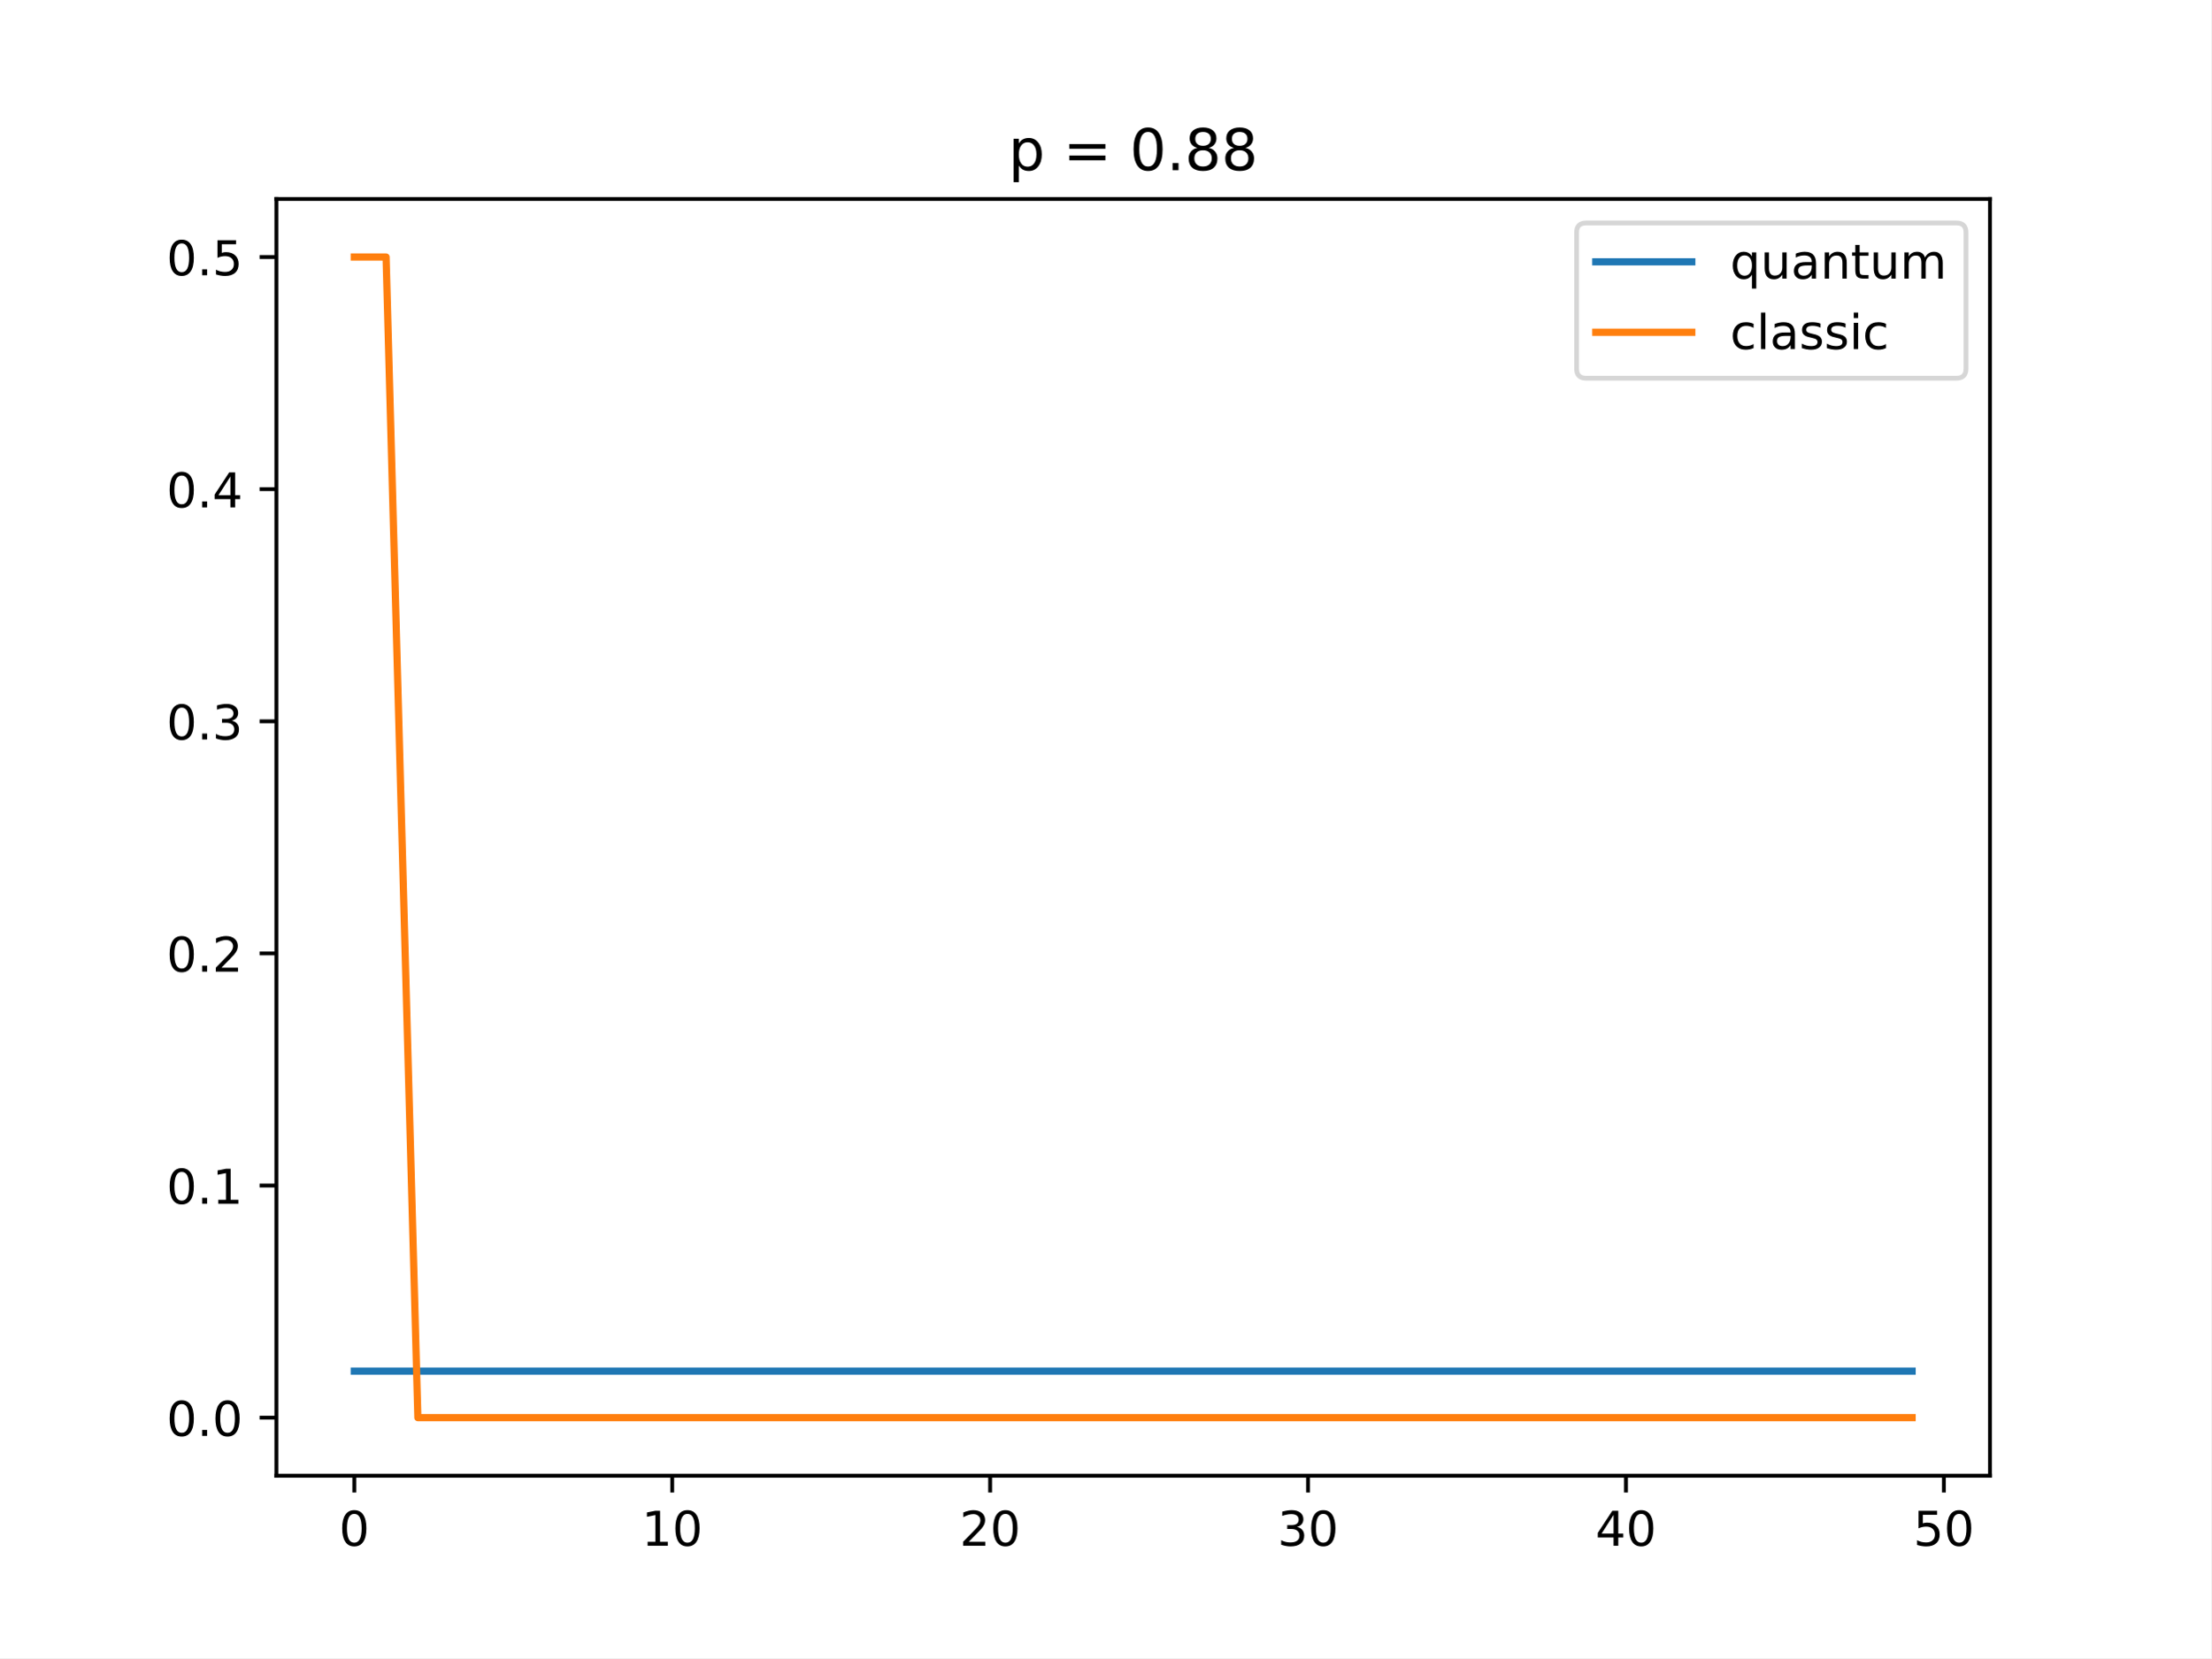
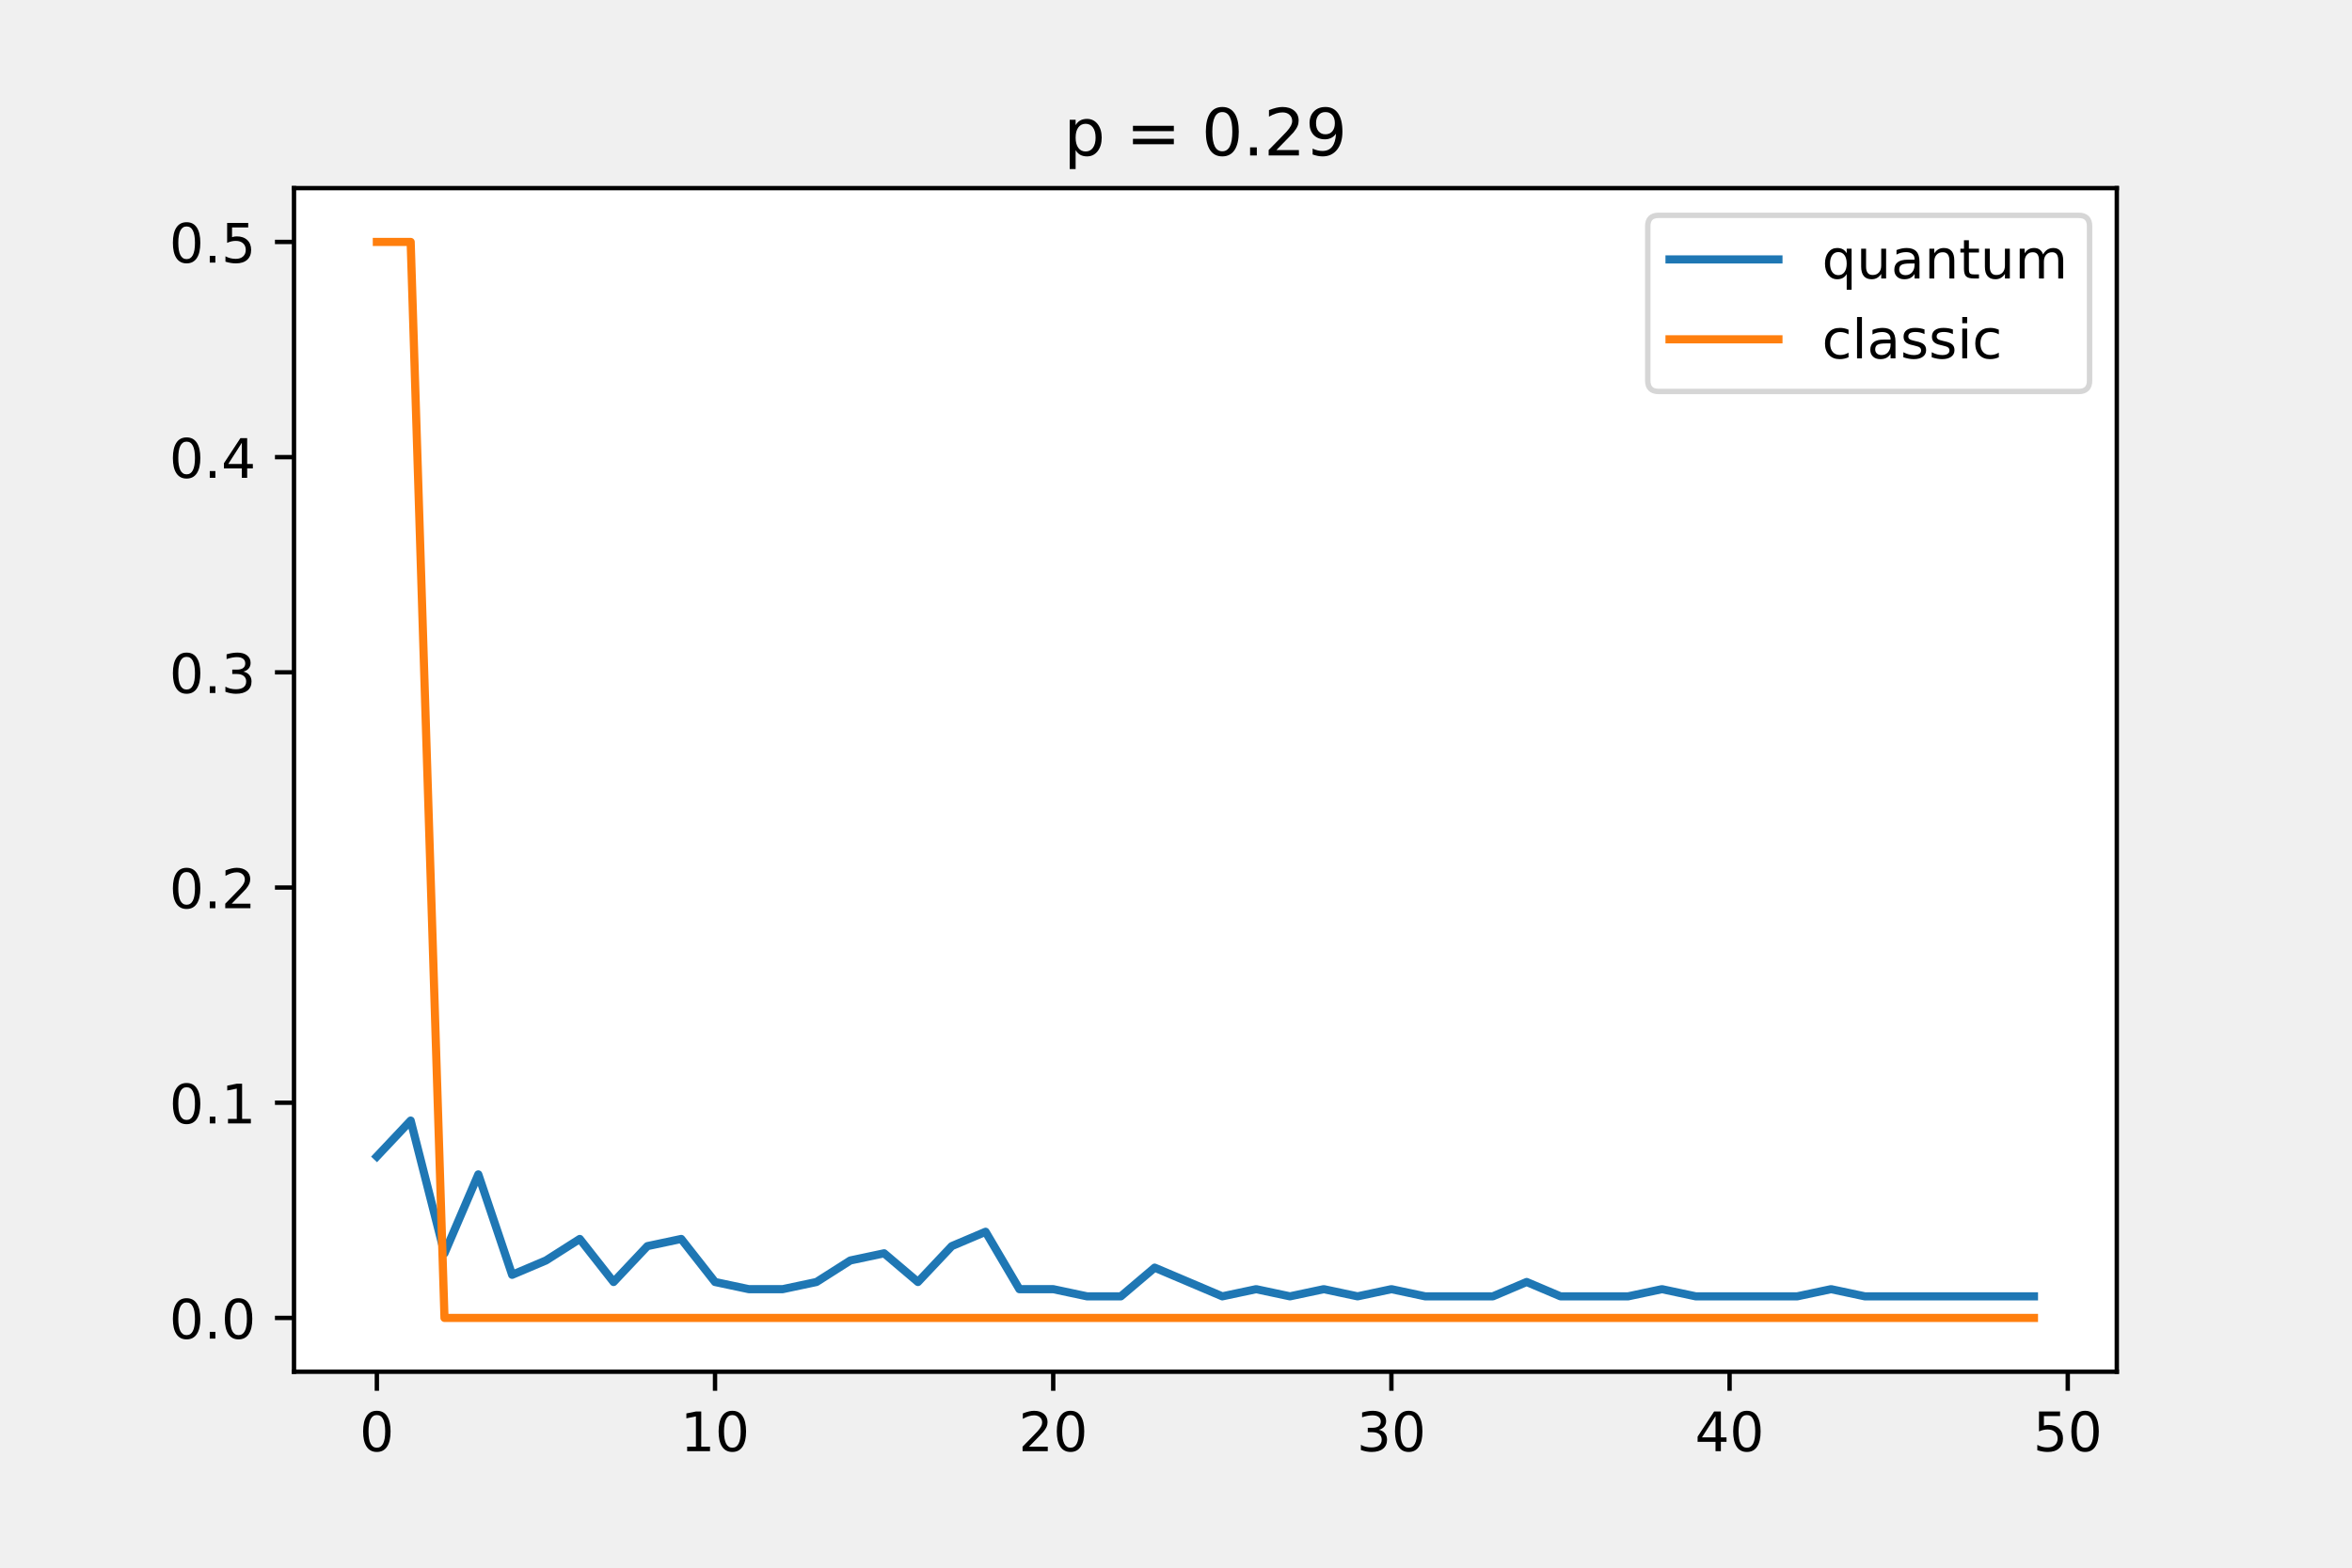
- <svg xmlns="http://www.w3.org/2000/svg" xmlns:xlink="http://www.w3.org/1999/xlink" height="345.6pt" version="1.1" viewBox="0 0 460.8 345.6" width="460.8pt">
+ <svg xmlns="http://www.w3.org/2000/svg" xmlns:xlink="http://www.w3.org/1999/xlink" width="432pt" height="288pt" viewBox="0 0 432 288" version="1.1">
  <defs>
-     <style type="text/css">*{stroke-linecap:butt;stroke-linejoin:round;}</style>
+     <style type="text/css">*{stroke-linejoin: round; stroke-linecap: butt}</style>
  </defs>
  <g id="figure_1">
    <g id="patch_1">
-       <path d="M 0 345.6  L 460.8 345.6  L 460.8 0  L 0 0  z " style="fill:#ffffff;" />
+       <path d="M 0 288  L 432 288  L 432 0  L 0 0  L 0 288  z " style="fill: none" />
    </g>
    <g id="axes_1">
      <g id="patch_2">
-         <path d="M 57.6 307.584  L 414.72 307.584  L 414.72 41.472  L 57.6 41.472  z " style="fill:#ffffff;" />
+         <path d="M 54 252  L 388.8 252  L 388.8 34.56  L 54 34.56  z " style="fill: #ffffff" />
      </g>
      <g id="matplotlib.axis_1">
        <g id="xtick_1">
          <g id="line2d_1">
            <defs>
-               <path d="M 0 0  L 0 3.5  " id="m75717b69d1" style="stroke:#000000;stroke-width:0.8;" />
-             </defs>
-             <g>
-               <use style="stroke:#000000;stroke-width:0.8;" x="73.833" xlink:href="#m75717b69d1" y="307.584" />
+               <path id="mf7d6d20a42" d="M 0 0  L 0 3.5  " style="stroke: #000000; stroke-width: 0.8" />
+             </defs>
+             <g>
+               <use xlink:href="#mf7d6d20a42" x="69.218" y="252" style="stroke: #000000; stroke-width: 0.8" />
            </g>
          </g>
          <g id="text_1">
-             <g transform="translate(70.65148 322.1824)scale(0.1 -0.1)">
-               <defs>
-                 <path d="M 31.781 66.406  Q 24.172 66.406 20.328 58.906  Q 16.5 51.422 16.5 36.375  Q 16.5 21.391 20.328 13.891  Q 24.172 6.391 31.781 6.391  Q 39.453 6.391 43.281 13.891  Q 47.125 21.391 47.125 36.375  Q 47.125 51.422 43.281 58.906  Q 39.453 66.406 31.781 66.406  z M 31.781 74.219  Q 44.047 74.219 50.516 64.516  Q 56.984 54.828 56.984 36.375  Q 56.984 17.969 50.516 8.266  Q 44.047 -1.422 31.781 -1.422  Q 19.531 -1.422 13.062 8.266  Q 6.594 17.969 6.594 36.375  Q 6.594 54.828 13.062 64.516  Q 19.531 74.219 31.781 74.219  z " id="DejaVuSans-48" />
-               </defs>
-               <use xlink:href="#DejaVuSans-48" />
+             <g transform="translate(66.03693 266.5984)scale(0.1 -0.1)">
+               <defs>
+                 <path id="DejaVuSans-30" d="M 2034 4250  Q 1547 4250 1301 3770  Q 1056 3291 1056 2328  Q 1056 1369 1301 889  Q 1547 409 2034 409  Q 2525 409 2770 889  Q 3016 1369 3016 2328  Q 3016 3291 2770 3770  Q 2525 4250 2034 4250  z M 2034 4750  Q 2819 4750 3233 4129  Q 3647 3509 3647 2328  Q 3647 1150 3233 529  Q 2819 -91 2034 -91  Q 1250 -91 836 529  Q 422 1150 422 2328  Q 422 3509 836 4129  Q 1250 4750 2034 4750  z " transform="scale(0.015625)" />
+               </defs>
+               <use xlink:href="#DejaVuSans-30" />
            </g>
          </g>
        </g>
        <g id="xtick_2">
          <g id="line2d_2">
            <g>
-               <use style="stroke:#000000;stroke-width:0.8;" x="140.089" xlink:href="#m75717b69d1" y="307.584" />
+               <use xlink:href="#mf7d6d20a42" x="131.333" y="252" style="stroke: #000000; stroke-width: 0.8" />
            </g>
          </g>
          <g id="text_2">
-             <g transform="translate(133.7263 322.1824)scale(0.1 -0.1)">
-               <defs>
-                 <path d="M 12.406 8.297  L 28.516 8.297  L 28.516 63.922  L 10.984 60.406  L 10.984 69.391  L 28.422 72.906  L 38.281 72.906  L 38.281 8.297  L 54.391 8.297  L 54.391 0  L 12.406 0  z " id="DejaVuSans-49" />
-               </defs>
-               <use xlink:href="#DejaVuSans-49" />
-               <use x="63.623" xlink:href="#DejaVuSans-48" />
+             <g transform="translate(124.9707 266.5984)scale(0.1 -0.1)">
+               <defs>
+                 <path id="DejaVuSans-31" d="M 794 531  L 1825 531  L 1825 4091  L 703 3866  L 703 4441  L 1819 4666  L 2450 4666  L 2450 531  L 3481 531  L 3481 0  L 794 0  L 794 531  z " transform="scale(0.015625)" />
+               </defs>
+               <use xlink:href="#DejaVuSans-31" />
+               <use xlink:href="#DejaVuSans-30" x="63.623" />
            </g>
          </g>
        </g>
        <g id="xtick_3">
          <g id="line2d_3">
            <g>
-               <use style="stroke:#000000;stroke-width:0.8;" x="206.345" xlink:href="#m75717b69d1" y="307.584" />
+               <use xlink:href="#mf7d6d20a42" x="193.448" y="252" style="stroke: #000000; stroke-width: 0.8" />
            </g>
          </g>
          <g id="text_3">
-             <g transform="translate(199.9823 322.1824)scale(0.1 -0.1)">
-               <defs>
-                 <path d="M 19.188 8.297  L 53.609 8.297  L 53.609 0  L 7.328 0  L 7.328 8.297  Q 12.938 14.109 22.625 23.891  Q 32.328 33.688 34.812 36.531  Q 39.547 41.844 41.422 45.531  Q 43.312 49.219 43.312 52.781  Q 43.312 58.594 39.234 62.25  Q 35.156 65.922 28.609 65.922  Q 23.969 65.922 18.812 64.312  Q 13.672 62.703 7.812 59.422  L 7.812 69.391  Q 13.766 71.781 18.938 73  Q 24.125 74.219 28.422 74.219  Q 39.75 74.219 46.484 68.547  Q 53.219 62.891 53.219 53.422  Q 53.219 48.922 51.531 44.891  Q 49.859 40.875 45.406 35.406  Q 44.188 33.984 37.641 27.219  Q 31.109 20.453 19.188 8.297  z " id="DejaVuSans-50" />
-               </defs>
-               <use xlink:href="#DejaVuSans-50" />
-               <use x="63.623" xlink:href="#DejaVuSans-48" />
+             <g transform="translate(187.0857 266.5984)scale(0.1 -0.1)">
+               <defs>
+                 <path id="DejaVuSans-32" d="M 1228 531  L 3431 531  L 3431 0  L 469 0  L 469 531  Q 828 903 1448 1529  Q 2069 2156 2228 2338  Q 2531 2678 2651 2914  Q 2772 3150 2772 3378  Q 2772 3750 2511 3984  Q 2250 4219 1831 4219  Q 1534 4219 1204 4116  Q 875 4013 500 3803  L 500 4441  Q 881 4594 1212 4672  Q 1544 4750 1819 4750  Q 2544 4750 2975 4387  Q 3406 4025 3406 3419  Q 3406 3131 3298 2873  Q 3191 2616 2906 2266  Q 2828 2175 2409 1742  Q 1991 1309 1228 531  z " transform="scale(0.015625)" />
+               </defs>
+               <use xlink:href="#DejaVuSans-32" />
+               <use xlink:href="#DejaVuSans-30" x="63.623" />
            </g>
          </g>
        </g>
        <g id="xtick_4">
          <g id="line2d_4">
            <g>
-               <use style="stroke:#000000;stroke-width:0.8;" x="272.601" xlink:href="#m75717b69d1" y="307.584" />
+               <use xlink:href="#mf7d6d20a42" x="255.563" y="252" style="stroke: #000000; stroke-width: 0.8" />
            </g>
          </g>
          <g id="text_4">
-             <g transform="translate(266.2383 322.1824)scale(0.1 -0.1)">
-               <defs>
-                 <path d="M 40.578 39.312  Q 47.656 37.797 51.625 33  Q 55.609 28.219 55.609 21.188  Q 55.609 10.406 48.188 4.484  Q 40.766 -1.422 27.094 -1.422  Q 22.516 -1.422 17.656 -0.516  Q 12.797 0.391 7.625 2.203  L 7.625 11.719  Q 11.719 9.328 16.594 8.109  Q 21.484 6.891 26.812 6.891  Q 36.078 6.891 40.938 10.547  Q 45.797 14.203 45.797 21.188  Q 45.797 27.641 41.281 31.266  Q 36.766 34.906 28.719 34.906  L 20.219 34.906  L 20.219 43.016  L 29.109 43.016  Q 36.375 43.016 40.234 45.922  Q 44.094 48.828 44.094 54.297  Q 44.094 59.906 40.109 62.906  Q 36.141 65.922 28.719 65.922  Q 24.656 65.922 20.016 65.031  Q 15.375 64.156 9.812 62.312  L 9.812 71.094  Q 15.438 72.656 20.344 73.438  Q 25.25 74.219 29.594 74.219  Q 40.828 74.219 47.359 69.109  Q 53.906 64.016 53.906 55.328  Q 53.906 49.266 50.438 45.094  Q 46.969 40.922 40.578 39.312  z " id="DejaVuSans-51" />
-               </defs>
-               <use xlink:href="#DejaVuSans-51" />
-               <use x="63.623" xlink:href="#DejaVuSans-48" />
+             <g transform="translate(249.2008 266.5984)scale(0.1 -0.1)">
+               <defs>
+                 <path id="DejaVuSans-33" d="M 2597 2516  Q 3050 2419 3304 2112  Q 3559 1806 3559 1356  Q 3559 666 3084 287  Q 2609 -91 1734 -91  Q 1441 -91 1130 -33  Q 819 25 488 141  L 488 750  Q 750 597 1062 519  Q 1375 441 1716 441  Q 2309 441 2620 675  Q 2931 909 2931 1356  Q 2931 1769 2642 2001  Q 2353 2234 1838 2234  L 1294 2234  L 1294 2753  L 1863 2753  Q 2328 2753 2575 2939  Q 2822 3125 2822 3475  Q 2822 3834 2567 4026  Q 2313 4219 1838 4219  Q 1578 4219 1281 4162  Q 984 4106 628 3988  L 628 4550  Q 988 4650 1302 4700  Q 1616 4750 1894 4750  Q 2613 4750 3031 4423  Q 3450 4097 3450 3541  Q 3450 3153 3228 2886  Q 3006 2619 2597 2516  z " transform="scale(0.015625)" />
+               </defs>
+               <use xlink:href="#DejaVuSans-33" />
+               <use xlink:href="#DejaVuSans-30" x="63.623" />
            </g>
          </g>
        </g>
        <g id="xtick_5">
          <g id="line2d_5">
            <g>
-               <use style="stroke:#000000;stroke-width:0.8;" x="338.857" xlink:href="#m75717b69d1" y="307.584" />
+               <use xlink:href="#mf7d6d20a42" x="317.678" y="252" style="stroke: #000000; stroke-width: 0.8" />
            </g>
          </g>
          <g id="text_5">
-             <g transform="translate(332.4943 322.1824)scale(0.1 -0.1)">
-               <defs>
-                 <path d="M 37.797 64.312  L 12.891 25.391  L 37.797 25.391  z M 35.203 72.906  L 47.609 72.906  L 47.609 25.391  L 58.016 25.391  L 58.016 17.188  L 47.609 17.188  L 47.609 0  L 37.797 0  L 37.797 17.188  L 4.891 17.188  L 4.891 26.703  z " id="DejaVuSans-52" />
-               </defs>
-               <use xlink:href="#DejaVuSans-52" />
-               <use x="63.623" xlink:href="#DejaVuSans-48" />
+             <g transform="translate(311.3158 266.5984)scale(0.1 -0.1)">
+               <defs>
+                 <path id="DejaVuSans-34" d="M 2419 4116  L 825 1625  L 2419 1625  L 2419 4116  z M 2253 4666  L 3047 4666  L 3047 1625  L 3713 1625  L 3713 1100  L 3047 1100  L 3047 0  L 2419 0  L 2419 1100  L 313 1100  L 313 1709  L 2253 4666  z " transform="scale(0.015625)" />
+               </defs>
+               <use xlink:href="#DejaVuSans-34" />
+               <use xlink:href="#DejaVuSans-30" x="63.623" />
            </g>
          </g>
        </g>
        <g id="xtick_6">
          <g id="line2d_6">
            <g>
-               <use style="stroke:#000000;stroke-width:0.8;" x="405.113" xlink:href="#m75717b69d1" y="307.584" />
+               <use xlink:href="#mf7d6d20a42" x="379.793" y="252" style="stroke: #000000; stroke-width: 0.8" />
            </g>
          </g>
          <g id="text_6">
-             <g transform="translate(398.7504 322.1824)scale(0.1 -0.1)">
-               <defs>
-                 <path d="M 10.797 72.906  L 49.516 72.906  L 49.516 64.594  L 19.828 64.594  L 19.828 46.734  Q 21.969 47.469 24.109 47.828  Q 26.266 48.188 28.422 48.188  Q 40.625 48.188 47.75 41.5  Q 54.891 34.812 54.891 23.391  Q 54.891 11.625 47.562 5.094  Q 40.234 -1.422 26.906 -1.422  Q 22.312 -1.422 17.547 -0.641  Q 12.797 0.141 7.719 1.703  L 7.719 11.625  Q 12.109 9.234 16.797 8.062  Q 21.484 6.891 26.703 6.891  Q 35.156 6.891 40.078 11.328  Q 45.016 15.766 45.016 23.391  Q 45.016 31 40.078 35.438  Q 35.156 39.891 26.703 39.891  Q 22.75 39.891 18.812 39.016  Q 14.891 38.141 10.797 36.281  z " id="DejaVuSans-53" />
-               </defs>
-               <use xlink:href="#DejaVuSans-53" />
-               <use x="63.623" xlink:href="#DejaVuSans-48" />
+             <g transform="translate(373.4308 266.5984)scale(0.1 -0.1)">
+               <defs>
+                 <path id="DejaVuSans-35" d="M 691 4666  L 3169 4666  L 3169 4134  L 1269 4134  L 1269 2991  Q 1406 3038 1543 3061  Q 1681 3084 1819 3084  Q 2600 3084 3056 2656  Q 3513 2228 3513 1497  Q 3513 744 3044 326  Q 2575 -91 1722 -91  Q 1428 -91 1123 -41  Q 819 9 494 109  L 494 744  Q 775 591 1075 516  Q 1375 441 1709 441  Q 2250 441 2565 725  Q 2881 1009 2881 1497  Q 2881 1984 2565 2268  Q 2250 2553 1709 2553  Q 1456 2553 1204 2497  Q 953 2441 691 2322  L 691 4666  z " transform="scale(0.015625)" />
+               </defs>
+               <use xlink:href="#DejaVuSans-35" />
+               <use xlink:href="#DejaVuSans-30" x="63.623" />
            </g>
          </g>
        </g>
      </g>
      <g id="matplotlib.axis_2">
        <g id="ytick_1">
          <g id="line2d_7">
            <defs>
-               <path d="M 0 0  L -3.5 0  " id="m6e1368ff7e" style="stroke:#000000;stroke-width:0.8;" />
-             </defs>
-             <g>
-               <use style="stroke:#000000;stroke-width:0.8;" x="57.6" xlink:href="#m6e1368ff7e" y="295.488" />
+               <path id="m71763d2695" d="M 0 0  L -3.5 0  " style="stroke: #000000; stroke-width: 0.8" />
+             </defs>
+             <g>
+               <use xlink:href="#m71763d2695" x="54" y="242.116" style="stroke: #000000; stroke-width: 0.8" />
            </g>
          </g>
          <g id="text_7">
-             <g transform="translate(34.69687 299.2872)scale(0.1 -0.1)">
-               <defs>
-                 <path d="M 10.688 12.406  L 21 12.406  L 21 0  L 10.688 0  z " id="DejaVuSans-46" />
-               </defs>
-               <use xlink:href="#DejaVuSans-48" />
-               <use x="63.623" xlink:href="#DejaVuSans-46" />
-               <use x="95.41" xlink:href="#DejaVuSans-48" />
+             <g transform="translate(31.09688 245.9156)scale(0.1 -0.1)">
+               <defs>
+                 <path id="DejaVuSans-2e" d="M 684 794  L 1344 794  L 1344 0  L 684 0  L 684 794  z " transform="scale(0.015625)" />
+               </defs>
+               <use xlink:href="#DejaVuSans-30" />
+               <use xlink:href="#DejaVuSans-2e" x="63.623" />
+               <use xlink:href="#DejaVuSans-30" x="95.41" />
            </g>
          </g>
        </g>
        <g id="ytick_2">
          <g id="line2d_8">
            <g>
-               <use style="stroke:#000000;stroke-width:0.8;" x="57.6" xlink:href="#m6e1368ff7e" y="247.104" />
+               <use xlink:href="#m71763d2695" x="54" y="202.582" style="stroke: #000000; stroke-width: 0.8" />
            </g>
          </g>
          <g id="text_8">
-             <g transform="translate(34.69687 250.9032)scale(0.1 -0.1)">
-               <use xlink:href="#DejaVuSans-48" />
-               <use x="63.623" xlink:href="#DejaVuSans-46" />
-               <use x="95.41" xlink:href="#DejaVuSans-49" />
+             <g transform="translate(31.09688 206.381)scale(0.1 -0.1)">
+               <use xlink:href="#DejaVuSans-30" />
+               <use xlink:href="#DejaVuSans-2e" x="63.623" />
+               <use xlink:href="#DejaVuSans-31" x="95.41" />
            </g>
          </g>
        </g>
        <g id="ytick_3">
          <g id="line2d_9">
            <g>
-               <use style="stroke:#000000;stroke-width:0.8;" x="57.6" xlink:href="#m6e1368ff7e" y="198.72" />
+               <use xlink:href="#m71763d2695" x="54" y="163.047" style="stroke: #000000; stroke-width: 0.8" />
            </g>
          </g>
          <g id="text_9">
-             <g transform="translate(34.69687 202.5192)scale(0.1 -0.1)">
-               <use xlink:href="#DejaVuSans-48" />
-               <use x="63.623" xlink:href="#DejaVuSans-46" />
-               <use x="95.41" xlink:href="#DejaVuSans-50" />
+             <g transform="translate(31.09688 166.8465)scale(0.1 -0.1)">
+               <use xlink:href="#DejaVuSans-30" />
+               <use xlink:href="#DejaVuSans-2e" x="63.623" />
+               <use xlink:href="#DejaVuSans-32" x="95.41" />
            </g>
          </g>
        </g>
        <g id="ytick_4">
          <g id="line2d_10">
            <g>
-               <use style="stroke:#000000;stroke-width:0.8;" x="57.6" xlink:href="#m6e1368ff7e" y="150.336" />
+               <use xlink:href="#m71763d2695" x="54" y="123.513" style="stroke: #000000; stroke-width: 0.8" />
            </g>
          </g>
          <g id="text_10">
-             <g transform="translate(34.69687 154.1352)scale(0.1 -0.1)">
-               <use xlink:href="#DejaVuSans-48" />
-               <use x="63.623" xlink:href="#DejaVuSans-46" />
-               <use x="95.41" xlink:href="#DejaVuSans-51" />
+             <g transform="translate(31.09688 127.3119)scale(0.1 -0.1)">
+               <use xlink:href="#DejaVuSans-30" />
+               <use xlink:href="#DejaVuSans-2e" x="63.623" />
+               <use xlink:href="#DejaVuSans-33" x="95.41" />
            </g>
          </g>
        </g>
        <g id="ytick_5">
          <g id="line2d_11">
            <g>
-               <use style="stroke:#000000;stroke-width:0.8;" x="57.6" xlink:href="#m6e1368ff7e" y="101.952" />
+               <use xlink:href="#m71763d2695" x="54" y="83.978" style="stroke: #000000; stroke-width: 0.8" />
            </g>
          </g>
          <g id="text_11">
-             <g transform="translate(34.69687 105.7512)scale(0.1 -0.1)">
-               <use xlink:href="#DejaVuSans-48" />
-               <use x="63.623" xlink:href="#DejaVuSans-46" />
-               <use x="95.41" xlink:href="#DejaVuSans-52" />
+             <g transform="translate(31.09688 87.7774)scale(0.1 -0.1)">
+               <use xlink:href="#DejaVuSans-30" />
+               <use xlink:href="#DejaVuSans-2e" x="63.623" />
+               <use xlink:href="#DejaVuSans-34" x="95.41" />
            </g>
          </g>
        </g>
        <g id="ytick_6">
          <g id="line2d_12">
            <g>
-               <use style="stroke:#000000;stroke-width:0.8;" x="57.6" xlink:href="#m6e1368ff7e" y="53.568" />
+               <use xlink:href="#m71763d2695" x="54" y="44.444" style="stroke: #000000; stroke-width: 0.8" />
            </g>
          </g>
          <g id="text_12">
-             <g transform="translate(34.69687 57.36722)scale(0.1 -0.1)">
-               <use xlink:href="#DejaVuSans-48" />
-               <use x="63.623" xlink:href="#DejaVuSans-46" />
-               <use x="95.41" xlink:href="#DejaVuSans-53" />
+             <g transform="translate(31.09688 48.24285)scale(0.1 -0.1)">
+               <use xlink:href="#DejaVuSans-30" />
+               <use xlink:href="#DejaVuSans-2e" x="63.623" />
+               <use xlink:href="#DejaVuSans-35" x="95.41" />
            </g>
          </g>
        </g>
      </g>
      <g id="line2d_13">
-         <path clip-path="url(#pff1c03333d)" d="M 73.833 285.796  L 80.458 285.796  L 87.084 285.796  L 93.71 285.796  L 100.335 285.796  L 106.961 285.796  L 113.586 285.796  L 120.212 285.796  L 126.838 285.796  L 133.463 285.796  L 140.089 285.796  L 146.714 285.796  L 153.34 285.796  L 159.966 285.796  L 166.591 285.796  L 173.217 285.796  L 179.842 285.796  L 186.468 285.796  L 193.094 285.796  L 199.719 285.796  L 206.345 285.796  L 212.97 285.796  L 219.596 285.796  L 226.222 285.796  L 232.847 285.796  L 239.473 285.796  L 246.098 285.796  L 252.724 285.796  L 259.35 285.796  L 265.975 285.796  L 272.601 285.796  L 279.226 285.796  L 285.852 285.796  L 292.478 285.796  L 299.103 285.796  L 305.729 285.796  L 312.354 285.796  L 318.98 285.796  L 325.606 285.796  L 332.231 285.796  L 338.857 285.796  L 345.482 285.796  L 352.108 285.796  L 358.734 285.796  L 365.359 285.796  L 371.985 285.796  L 378.61 285.796  L 385.236 285.796  L 391.862 285.796  L 398.487 285.796  " style="fill:none;stroke:#1f77b4;stroke-linecap:square;stroke-width:1.5;" />
+         <path d="M 69.218 212.453  L 75.43 205.864  L 81.641 230.244  L 87.853 215.748  L 94.064 234.197  L 100.276 231.562  L 106.487 227.608  L 112.699 235.515  L 118.91 228.926  L 125.122 227.608  L 131.333 235.515  L 137.545 236.833  L 143.756 236.833  L 149.968 235.515  L 156.179 231.562  L 162.391 230.244  L 168.602 235.515  L 174.814 228.926  L 181.025 226.29  L 187.237 236.833  L 193.448 236.833  L 199.66 238.151  L 205.871 238.151  L 212.083 232.879  L 218.294 235.515  L 224.506 238.151  L 230.717 236.833  L 236.929 238.151  L 243.14 236.833  L 249.352 238.151  L 255.563 236.833  L 261.775 238.151  L 267.986 238.151  L 274.198 238.151  L 280.409 235.515  L 286.621 238.151  L 292.832 238.151  L 299.044 238.151  L 305.255 236.833  L 311.467 238.151  L 317.678 238.151  L 323.89 238.151  L 330.101 238.151  L 336.313 236.833  L 342.524 238.151  L 348.736 238.151  L 354.947 238.151  L 361.159 238.151  L 367.37 238.151  L 373.582 238.151  " clip-path="url(#p7b25051cdb)" style="fill: none; stroke: #1f77b4; stroke-width: 1.5; stroke-linecap: square" />
      </g>
      <g id="line2d_14">
-         <path clip-path="url(#pff1c03333d)" d="M 73.833 53.568  L 80.458 53.568  L 87.084 295.488  L 93.71 295.488  L 100.335 295.488  L 106.961 295.488  L 113.586 295.488  L 120.212 295.488  L 126.838 295.488  L 133.463 295.488  L 140.089 295.488  L 146.714 295.488  L 153.34 295.488  L 159.966 295.488  L 166.591 295.488  L 173.217 295.488  L 179.842 295.488  L 186.468 295.488  L 193.094 295.488  L 199.719 295.488  L 206.345 295.488  L 212.97 295.488  L 219.596 295.488  L 226.222 295.488  L 232.847 295.488  L 239.473 295.488  L 246.098 295.488  L 252.724 295.488  L 259.35 295.488  L 265.975 295.488  L 272.601 295.488  L 279.226 295.488  L 285.852 295.488  L 292.478 295.488  L 299.103 295.488  L 305.729 295.488  L 312.354 295.488  L 318.98 295.488  L 325.606 295.488  L 332.231 295.488  L 338.857 295.488  L 345.482 295.488  L 352.108 295.488  L 358.734 295.488  L 365.359 295.488  L 371.985 295.488  L 378.61 295.488  L 385.236 295.488  L 391.862 295.488  L 398.487 295.488  " style="fill:none;stroke:#ff7f0e;stroke-linecap:square;stroke-width:1.5;" />
+         <path d="M 69.218 44.444  L 75.43 44.444  L 81.641 242.116  L 87.853 242.116  L 94.064 242.116  L 100.276 242.116  L 106.487 242.116  L 112.699 242.116  L 118.91 242.116  L 125.122 242.116  L 131.333 242.116  L 137.545 242.116  L 143.756 242.116  L 149.968 242.116  L 156.179 242.116  L 162.391 242.116  L 168.602 242.116  L 174.814 242.116  L 181.025 242.116  L 187.237 242.116  L 193.448 242.116  L 199.66 242.116  L 205.871 242.116  L 212.083 242.116  L 218.294 242.116  L 224.506 242.116  L 230.717 242.116  L 236.929 242.116  L 243.14 242.116  L 249.352 242.116  L 255.563 242.116  L 261.775 242.116  L 267.986 242.116  L 274.198 242.116  L 280.409 242.116  L 286.621 242.116  L 292.832 242.116  L 299.044 242.116  L 305.255 242.116  L 311.467 242.116  L 317.678 242.116  L 323.89 242.116  L 330.101 242.116  L 336.313 242.116  L 342.524 242.116  L 348.736 242.116  L 354.947 242.116  L 361.159 242.116  L 367.37 242.116  L 373.582 242.116  " clip-path="url(#p7b25051cdb)" style="fill: none; stroke: #ff7f0e; stroke-width: 1.5; stroke-linecap: square" />
      </g>
      <g id="patch_3">
-         <path d="M 57.6 307.584  L 57.6 41.472  " style="fill:none;stroke:#000000;stroke-linecap:square;stroke-linejoin:miter;stroke-width:0.8;" />
+         <path d="M 54 252  L 54 34.56  " style="fill: none; stroke: #000000; stroke-width: 0.8; stroke-linejoin: miter; stroke-linecap: square" />
      </g>
      <g id="patch_4">
-         <path d="M 414.72 307.584  L 414.72 41.472  " style="fill:none;stroke:#000000;stroke-linecap:square;stroke-linejoin:miter;stroke-width:0.8;" />
+         <path d="M 388.8 252  L 388.8 34.56  " style="fill: none; stroke: #000000; stroke-width: 0.8; stroke-linejoin: miter; stroke-linecap: square" />
      </g>
      <g id="patch_5">
-         <path d="M 57.6 307.584  L 414.72 307.584  " style="fill:none;stroke:#000000;stroke-linecap:square;stroke-linejoin:miter;stroke-width:0.8;" />
+         <path d="M 54 252  L 388.8 252  " style="fill: none; stroke: #000000; stroke-width: 0.8; stroke-linejoin: miter; stroke-linecap: square" />
      </g>
      <g id="patch_6">
-         <path d="M 57.6 41.472  L 414.72 41.472  " style="fill:none;stroke:#000000;stroke-linecap:square;stroke-linejoin:miter;stroke-width:0.8;" />
+         <path d="M 54 34.56  L 388.8 34.56  " style="fill: none; stroke: #000000; stroke-width: 0.8; stroke-linejoin: miter; stroke-linecap: square" />
      </g>
      <g id="text_13">
-         <g transform="translate(210.15 35.472)scale(0.12 -0.12)">
+         <g transform="translate(195.39 28.56)scale(0.12 -0.12)">
          <defs>
-             <path d="M 18.109 8.203  L 18.109 -20.797  L 9.078 -20.797  L 9.078 54.688  L 18.109 54.688  L 18.109 46.391  Q 20.953 51.266 25.266 53.625  Q 29.594 56 35.594 56  Q 45.562 56 51.781 48.094  Q 58.016 40.188 58.016 27.297  Q 58.016 14.406 51.781 6.484  Q 45.562 -1.422 35.594 -1.422  Q 29.594 -1.422 25.266 0.953  Q 20.953 3.328 18.109 8.203  z M 48.688 27.297  Q 48.688 37.203 44.609 42.844  Q 40.531 48.484 33.406 48.484  Q 26.266 48.484 22.188 42.844  Q 18.109 37.203 18.109 27.297  Q 18.109 17.391 22.188 11.75  Q 26.266 6.109 33.406 6.109  Q 40.531 6.109 44.609 11.75  Q 48.688 17.391 48.688 27.297  z " id="DejaVuSans-112" />
-             <path id="DejaVuSans-32" />
-             <path d="M 10.594 45.406  L 73.188 45.406  L 73.188 37.203  L 10.594 37.203  z M 10.594 25.484  L 73.188 25.484  L 73.188 17.188  L 10.594 17.188  z " id="DejaVuSans-61" />
-             <path d="M 31.781 34.625  Q 24.75 34.625 20.719 30.859  Q 16.703 27.094 16.703 20.516  Q 16.703 13.922 20.719 10.156  Q 24.75 6.391 31.781 6.391  Q 38.812 6.391 42.859 10.172  Q 46.922 13.969 46.922 20.516  Q 46.922 27.094 42.891 30.859  Q 38.875 34.625 31.781 34.625  z M 21.922 38.812  Q 15.578 40.375 12.031 44.719  Q 8.5 49.078 8.5 55.328  Q 8.5 64.062 14.719 69.141  Q 20.953 74.219 31.781 74.219  Q 42.672 74.219 48.875 69.141  Q 55.078 64.062 55.078 55.328  Q 55.078 49.078 51.531 44.719  Q 48 40.375 41.703 38.812  Q 48.828 37.156 52.797 32.312  Q 56.781 27.484 56.781 20.516  Q 56.781 9.906 50.312 4.234  Q 43.844 -1.422 31.781 -1.422  Q 19.734 -1.422 13.25 4.234  Q 6.781 9.906 6.781 20.516  Q 6.781 27.484 10.781 32.312  Q 14.797 37.156 21.922 38.812  z M 18.312 54.391  Q 18.312 48.734 21.844 45.562  Q 25.391 42.391 31.781 42.391  Q 38.141 42.391 41.719 45.562  Q 45.312 48.734 45.312 54.391  Q 45.312 60.062 41.719 63.234  Q 38.141 66.406 31.781 66.406  Q 25.391 66.406 21.844 63.234  Q 18.312 60.062 18.312 54.391  z " id="DejaVuSans-56" />
+             <path id="DejaVuSans-70" d="M 1159 525  L 1159 -1331  L 581 -1331  L 581 3500  L 1159 3500  L 1159 2969  Q 1341 3281 1617 3432  Q 1894 3584 2278 3584  Q 2916 3584 3314 3078  Q 3713 2572 3713 1747  Q 3713 922 3314 415  Q 2916 -91 2278 -91  Q 1894 -91 1617 61  Q 1341 213 1159 525  z M 3116 1747  Q 3116 2381 2855 2742  Q 2594 3103 2138 3103  Q 1681 3103 1420 2742  Q 1159 2381 1159 1747  Q 1159 1113 1420 752  Q 1681 391 2138 391  Q 2594 391 2855 752  Q 3116 1113 3116 1747  z " transform="scale(0.015625)" />
+             <path id="DejaVuSans-20" transform="scale(0.015625)" />
+             <path id="DejaVuSans-3d" d="M 678 2906  L 4684 2906  L 4684 2381  L 678 2381  L 678 2906  z M 678 1631  L 4684 1631  L 4684 1100  L 678 1100  L 678 1631  z " transform="scale(0.015625)" />
+             <path id="DejaVuSans-39" d="M 703 97  L 703 672  Q 941 559 1184 500  Q 1428 441 1663 441  Q 2288 441 2617 861  Q 2947 1281 2994 2138  Q 2813 1869 2534 1725  Q 2256 1581 1919 1581  Q 1219 1581 811 2004  Q 403 2428 403 3163  Q 403 3881 828 4315  Q 1253 4750 1959 4750  Q 2769 4750 3195 4129  Q 3622 3509 3622 2328  Q 3622 1225 3098 567  Q 2575 -91 1691 -91  Q 1453 -91 1209 -44  Q 966 3 703 97  z M 1959 2075  Q 2384 2075 2632 2365  Q 2881 2656 2881 3163  Q 2881 3666 2632 3958  Q 2384 4250 1959 4250  Q 1534 4250 1286 3958  Q 1038 3666 1038 3163  Q 1038 2656 1286 2365  Q 1534 2075 1959 2075  z " transform="scale(0.015625)" />
          </defs>
-           <use xlink:href="#DejaVuSans-112" />
-           <use x="63.477" xlink:href="#DejaVuSans-32" />
-           <use x="95.264" xlink:href="#DejaVuSans-61" />
-           <use x="179.053" xlink:href="#DejaVuSans-32" />
-           <use x="210.84" xlink:href="#DejaVuSans-48" />
-           <use x="274.463" xlink:href="#DejaVuSans-46" />
-           <use x="306.25" xlink:href="#DejaVuSans-56" />
-           <use x="369.873" xlink:href="#DejaVuSans-56" />
+           <use xlink:href="#DejaVuSans-70" />
+           <use xlink:href="#DejaVuSans-20" x="63.477" />
+           <use xlink:href="#DejaVuSans-3d" x="95.264" />
+           <use xlink:href="#DejaVuSans-20" x="179.053" />
+           <use xlink:href="#DejaVuSans-30" x="210.84" />
+           <use xlink:href="#DejaVuSans-2e" x="274.463" />
+           <use xlink:href="#DejaVuSans-32" x="306.25" />
+           <use xlink:href="#DejaVuSans-39" x="369.873" />
        </g>
      </g>
      <g id="legend_1">
        <g id="patch_7">
-           <path d="M 330.57 78.828  L 407.72 78.828  Q 409.72 78.828 409.72 76.828  L 409.72 48.472  Q 409.72 46.472 407.72 46.472  L 330.57 46.472  Q 328.57 46.472 328.57 48.472  L 328.57 76.828  Q 328.57 78.828 330.57 78.828  z " style="fill:#ffffff;opacity:0.8;stroke:#cccccc;stroke-linejoin:miter;" />
+           <path d="M 304.65 71.916  L 381.8 71.916  Q 383.8 71.916 383.8 69.916  L 383.8 41.56  Q 383.8 39.56 381.8 39.56  L 304.65 39.56  Q 302.65 39.56 302.65 41.56  L 302.65 69.916  Q 302.65 71.916 304.65 71.916  z " style="fill: #ffffff; opacity: 0.8; stroke: #cccccc; stroke-linejoin: miter" />
        </g>
        <g id="line2d_15">
-           <path d="M 332.57 54.57  L 352.57 54.57  " style="fill:none;stroke:#1f77b4;stroke-linecap:square;stroke-width:1.5;" />
-         </g>
-         <g id="line2d_16" />
+           <path d="M 306.65 47.658  L 316.65 47.658  L 326.65 47.658  " style="fill: none; stroke: #1f77b4; stroke-width: 1.5; stroke-linecap: square" />
+         </g>
        <g id="text_14">
-           <g transform="translate(360.57 58.07044)scale(0.1 -0.1)">
-             <defs>
-               <path d="M 14.797 27.297  Q 14.797 17.391 18.875 11.75  Q 22.953 6.109 30.078 6.109  Q 37.203 6.109 41.297 11.75  Q 45.406 17.391 45.406 27.297  Q 45.406 37.203 41.297 42.844  Q 37.203 48.484 30.078 48.484  Q 22.953 48.484 18.875 42.844  Q 14.797 37.203 14.797 27.297  z M 45.406 8.203  Q 42.578 3.328 38.25 0.953  Q 33.938 -1.422 27.875 -1.422  Q 17.969 -1.422 11.734 6.484  Q 5.516 14.406 5.516 27.297  Q 5.516 40.188 11.734 48.094  Q 17.969 56 27.875 56  Q 33.938 56 38.25 53.625  Q 42.578 51.266 45.406 46.391  L 45.406 54.688  L 54.391 54.688  L 54.391 -20.797  L 45.406 -20.797  z " id="DejaVuSans-113" />
-               <path d="M 8.5 21.578  L 8.5 54.688  L 17.484 54.688  L 17.484 21.922  Q 17.484 14.156 20.5 10.266  Q 23.531 6.391 29.594 6.391  Q 36.859 6.391 41.078 11.031  Q 45.312 15.672 45.312 23.688  L 45.312 54.688  L 54.297 54.688  L 54.297 0  L 45.312 0  L 45.312 8.406  Q 42.047 3.422 37.719 1  Q 33.406 -1.422 27.688 -1.422  Q 18.266 -1.422 13.375 4.438  Q 8.5 10.297 8.5 21.578  z M 31.109 56  z " id="DejaVuSans-117" />
-               <path d="M 34.281 27.484  Q 23.391 27.484 19.188 25  Q 14.984 22.516 14.984 16.5  Q 14.984 11.719 18.141 8.906  Q 21.297 6.109 26.703 6.109  Q 34.188 6.109 38.703 11.406  Q 43.219 16.703 43.219 25.484  L 43.219 27.484  z M 52.203 31.203  L 52.203 0  L 43.219 0  L 43.219 8.297  Q 40.141 3.328 35.547 0.953  Q 30.953 -1.422 24.312 -1.422  Q 15.922 -1.422 10.953 3.297  Q 6 8.016 6 15.922  Q 6 25.141 12.172 29.828  Q 18.359 34.516 30.609 34.516  L 43.219 34.516  L 43.219 35.406  Q 43.219 41.609 39.141 45  Q 35.062 48.391 27.688 48.391  Q 23 48.391 18.547 47.266  Q 14.109 46.141 10.016 43.891  L 10.016 52.203  Q 14.938 54.109 19.578 55.047  Q 24.219 56 28.609 56  Q 40.484 56 46.344 49.844  Q 52.203 43.703 52.203 31.203  z " id="DejaVuSans-97" />
-               <path d="M 54.891 33.016  L 54.891 0  L 45.906 0  L 45.906 32.719  Q 45.906 40.484 42.875 44.328  Q 39.844 48.188 33.797 48.188  Q 26.516 48.188 22.312 43.547  Q 18.109 38.922 18.109 30.906  L 18.109 0  L 9.078 0  L 9.078 54.688  L 18.109 54.688  L 18.109 46.188  Q 21.344 51.125 25.703 53.562  Q 30.078 56 35.797 56  Q 45.219 56 50.047 50.172  Q 54.891 44.344 54.891 33.016  z " id="DejaVuSans-110" />
-               <path d="M 18.312 70.219  L 18.312 54.688  L 36.812 54.688  L 36.812 47.703  L 18.312 47.703  L 18.312 18.016  Q 18.312 11.328 20.141 9.422  Q 21.969 7.516 27.594 7.516  L 36.812 7.516  L 36.812 0  L 27.594 0  Q 17.188 0 13.234 3.875  Q 9.281 7.766 9.281 18.016  L 9.281 47.703  L 2.688 47.703  L 2.688 54.688  L 9.281 54.688  L 9.281 70.219  z " id="DejaVuSans-116" />
-               <path d="M 52 44.188  Q 55.375 50.25 60.062 53.125  Q 64.75 56 71.094 56  Q 79.641 56 84.281 50.016  Q 88.922 44.047 88.922 33.016  L 88.922 0  L 79.891 0  L 79.891 32.719  Q 79.891 40.578 77.094 44.375  Q 74.312 48.188 68.609 48.188  Q 61.625 48.188 57.562 43.547  Q 53.516 38.922 53.516 30.906  L 53.516 0  L 44.484 0  L 44.484 32.719  Q 44.484 40.625 41.703 44.406  Q 38.922 48.188 33.109 48.188  Q 26.219 48.188 22.156 43.531  Q 18.109 38.875 18.109 30.906  L 18.109 0  L 9.078 0  L 9.078 54.688  L 18.109 54.688  L 18.109 46.188  Q 21.188 51.219 25.484 53.609  Q 29.781 56 35.688 56  Q 41.656 56 45.828 52.969  Q 50 49.953 52 44.188  z " id="DejaVuSans-109" />
-             </defs>
-             <use xlink:href="#DejaVuSans-113" />
-             <use x="63.477" xlink:href="#DejaVuSans-117" />
-             <use x="126.855" xlink:href="#DejaVuSans-97" />
-             <use x="188.135" xlink:href="#DejaVuSans-110" />
-             <use x="251.514" xlink:href="#DejaVuSans-116" />
-             <use x="290.723" xlink:href="#DejaVuSans-117" />
-             <use x="354.102" xlink:href="#DejaVuSans-109" />
-           </g>
-         </g>
-         <g id="line2d_17">
-           <path d="M 332.57 69.249  L 352.57 69.249  " style="fill:none;stroke:#ff7f0e;stroke-linecap:square;stroke-width:1.5;" />
-         </g>
-         <g id="line2d_18" />
+           <g transform="translate(334.65 51.15844)scale(0.1 -0.1)">
+             <defs>
+               <path id="DejaVuSans-71" d="M 947 1747  Q 947 1113 1208 752  Q 1469 391 1925 391  Q 2381 391 2643 752  Q 2906 1113 2906 1747  Q 2906 2381 2643 2742  Q 2381 3103 1925 3103  Q 1469 3103 1208 2742  Q 947 2381 947 1747  z M 2906 525  Q 2725 213 2448 61  Q 2172 -91 1784 -91  Q 1150 -91 751 415  Q 353 922 353 1747  Q 353 2572 751 3078  Q 1150 3584 1784 3584  Q 2172 3584 2448 3432  Q 2725 3281 2906 2969  L 2906 3500  L 3481 3500  L 3481 -1331  L 2906 -1331  L 2906 525  z " transform="scale(0.015625)" />
+               <path id="DejaVuSans-75" d="M 544 1381  L 544 3500  L 1119 3500  L 1119 1403  Q 1119 906 1312 657  Q 1506 409 1894 409  Q 2359 409 2629 706  Q 2900 1003 2900 1516  L 2900 3500  L 3475 3500  L 3475 0  L 2900 0  L 2900 538  Q 2691 219 2414 64  Q 2138 -91 1772 -91  Q 1169 -91 856 284  Q 544 659 544 1381  z M 1991 3584  L 1991 3584  z " transform="scale(0.015625)" />
+               <path id="DejaVuSans-61" d="M 2194 1759  Q 1497 1759 1228 1600  Q 959 1441 959 1056  Q 959 750 1161 570  Q 1363 391 1709 391  Q 2188 391 2477 730  Q 2766 1069 2766 1631  L 2766 1759  L 2194 1759  z M 3341 1997  L 3341 0  L 2766 0  L 2766 531  Q 2569 213 2275 61  Q 1981 -91 1556 -91  Q 1019 -91 701 211  Q 384 513 384 1019  Q 384 1609 779 1909  Q 1175 2209 1959 2209  L 2766 2209  L 2766 2266  Q 2766 2663 2505 2880  Q 2244 3097 1772 3097  Q 1472 3097 1187 3025  Q 903 2953 641 2809  L 641 3341  Q 956 3463 1253 3523  Q 1550 3584 1831 3584  Q 2591 3584 2966 3190  Q 3341 2797 3341 1997  z " transform="scale(0.015625)" />
+               <path id="DejaVuSans-6e" d="M 3513 2113  L 3513 0  L 2938 0  L 2938 2094  Q 2938 2591 2744 2837  Q 2550 3084 2163 3084  Q 1697 3084 1428 2787  Q 1159 2491 1159 1978  L 1159 0  L 581 0  L 581 3500  L 1159 3500  L 1159 2956  Q 1366 3272 1645 3428  Q 1925 3584 2291 3584  Q 2894 3584 3203 3211  Q 3513 2838 3513 2113  z " transform="scale(0.015625)" />
+               <path id="DejaVuSans-74" d="M 1172 4494  L 1172 3500  L 2356 3500  L 2356 3053  L 1172 3053  L 1172 1153  Q 1172 725 1289 603  Q 1406 481 1766 481  L 2356 481  L 2356 0  L 1766 0  Q 1100 0 847 248  Q 594 497 594 1153  L 594 3053  L 172 3053  L 172 3500  L 594 3500  L 594 4494  L 1172 4494  z " transform="scale(0.015625)" />
+               <path id="DejaVuSans-6d" d="M 3328 2828  Q 3544 3216 3844 3400  Q 4144 3584 4550 3584  Q 5097 3584 5394 3201  Q 5691 2819 5691 2113  L 5691 0  L 5113 0  L 5113 2094  Q 5113 2597 4934 2840  Q 4756 3084 4391 3084  Q 3944 3084 3684 2787  Q 3425 2491 3425 1978  L 3425 0  L 2847 0  L 2847 2094  Q 2847 2600 2669 2842  Q 2491 3084 2119 3084  Q 1678 3084 1418 2786  Q 1159 2488 1159 1978  L 1159 0  L 581 0  L 581 3500  L 1159 3500  L 1159 2956  Q 1356 3278 1631 3431  Q 1906 3584 2284 3584  Q 2666 3584 2933 3390  Q 3200 3197 3328 2828  z " transform="scale(0.015625)" />
+             </defs>
+             <use xlink:href="#DejaVuSans-71" />
+             <use xlink:href="#DejaVuSans-75" x="63.477" />
+             <use xlink:href="#DejaVuSans-61" x="126.855" />
+             <use xlink:href="#DejaVuSans-6e" x="188.135" />
+             <use xlink:href="#DejaVuSans-74" x="251.514" />
+             <use xlink:href="#DejaVuSans-75" x="290.723" />
+             <use xlink:href="#DejaVuSans-6d" x="354.102" />
+           </g>
+         </g>
+         <g id="line2d_16">
+           <path d="M 306.65 62.337  L 316.65 62.337  L 326.65 62.337  " style="fill: none; stroke: #ff7f0e; stroke-width: 1.5; stroke-linecap: square" />
+         </g>
        <g id="text_15">
-           <g transform="translate(360.57 72.74856)scale(0.1 -0.1)">
-             <defs>
-               <path d="M 48.781 52.594  L 48.781 44.188  Q 44.969 46.297 41.141 47.344  Q 37.312 48.391 33.406 48.391  Q 24.656 48.391 19.812 42.844  Q 14.984 37.312 14.984 27.297  Q 14.984 17.281 19.812 11.734  Q 24.656 6.203 33.406 6.203  Q 37.312 6.203 41.141 7.25  Q 44.969 8.297 48.781 10.406  L 48.781 2.094  Q 45.016 0.344 40.984 -0.531  Q 36.969 -1.422 32.422 -1.422  Q 20.062 -1.422 12.781 6.344  Q 5.516 14.109 5.516 27.297  Q 5.516 40.672 12.859 48.328  Q 20.219 56 33.016 56  Q 37.156 56 41.109 55.141  Q 45.062 54.297 48.781 52.594  z " id="DejaVuSans-99" />
-               <path d="M 9.422 75.984  L 18.406 75.984  L 18.406 0  L 9.422 0  z " id="DejaVuSans-108" />
-               <path d="M 44.281 53.078  L 44.281 44.578  Q 40.484 46.531 36.375 47.5  Q 32.281 48.484 27.875 48.484  Q 21.188 48.484 17.844 46.438  Q 14.5 44.391 14.5 40.281  Q 14.5 37.156 16.891 35.375  Q 19.281 33.594 26.516 31.984  L 29.594 31.297  Q 39.156 29.25 43.188 25.516  Q 47.219 21.781 47.219 15.094  Q 47.219 7.469 41.188 3.016  Q 35.156 -1.422 24.609 -1.422  Q 20.219 -1.422 15.453 -0.562  Q 10.688 0.297 5.422 2  L 5.422 11.281  Q 10.406 8.688 15.234 7.391  Q 20.062 6.109 24.812 6.109  Q 31.156 6.109 34.562 8.281  Q 37.984 10.453 37.984 14.406  Q 37.984 18.062 35.516 20.016  Q 33.062 21.969 24.703 23.781  L 21.578 24.516  Q 13.234 26.266 9.516 29.906  Q 5.812 33.547 5.812 39.891  Q 5.812 47.609 11.281 51.797  Q 16.75 56 26.812 56  Q 31.781 56 36.172 55.266  Q 40.578 54.547 44.281 53.078  z " id="DejaVuSans-115" />
-               <path d="M 9.422 54.688  L 18.406 54.688  L 18.406 0  L 9.422 0  z M 9.422 75.984  L 18.406 75.984  L 18.406 64.594  L 9.422 64.594  z " id="DejaVuSans-105" />
-             </defs>
-             <use xlink:href="#DejaVuSans-99" />
-             <use x="54.98" xlink:href="#DejaVuSans-108" />
-             <use x="82.764" xlink:href="#DejaVuSans-97" />
-             <use x="144.043" xlink:href="#DejaVuSans-115" />
-             <use x="196.143" xlink:href="#DejaVuSans-115" />
-             <use x="248.242" xlink:href="#DejaVuSans-105" />
-             <use x="276.025" xlink:href="#DejaVuSans-99" />
+           <g transform="translate(334.65 65.83656)scale(0.1 -0.1)">
+             <defs>
+               <path id="DejaVuSans-63" d="M 3122 3366  L 3122 2828  Q 2878 2963 2633 3030  Q 2388 3097 2138 3097  Q 1578 3097 1268 2742  Q 959 2388 959 1747  Q 959 1106 1268 751  Q 1578 397 2138 397  Q 2388 397 2633 464  Q 2878 531 3122 666  L 3122 134  Q 2881 22 2623 -34  Q 2366 -91 2075 -91  Q 1284 -91 818 406  Q 353 903 353 1747  Q 353 2603 823 3093  Q 1294 3584 2113 3584  Q 2378 3584 2631 3529  Q 2884 3475 3122 3366  z " transform="scale(0.015625)" />
+               <path id="DejaVuSans-6c" d="M 603 4863  L 1178 4863  L 1178 0  L 603 0  L 603 4863  z " transform="scale(0.015625)" />
+               <path id="DejaVuSans-73" d="M 2834 3397  L 2834 2853  Q 2591 2978 2328 3040  Q 2066 3103 1784 3103  Q 1356 3103 1142 2972  Q 928 2841 928 2578  Q 928 2378 1081 2264  Q 1234 2150 1697 2047  L 1894 2003  Q 2506 1872 2764 1633  Q 3022 1394 3022 966  Q 3022 478 2636 193  Q 2250 -91 1575 -91  Q 1294 -91 989 -36  Q 684 19 347 128  L 347 722  Q 666 556 975 473  Q 1284 391 1588 391  Q 1994 391 2212 530  Q 2431 669 2431 922  Q 2431 1156 2273 1281  Q 2116 1406 1581 1522  L 1381 1569  Q 847 1681 609 1914  Q 372 2147 372 2553  Q 372 3047 722 3315  Q 1072 3584 1716 3584  Q 2034 3584 2315 3537  Q 2597 3491 2834 3397  z " transform="scale(0.015625)" />
+               <path id="DejaVuSans-69" d="M 603 3500  L 1178 3500  L 1178 0  L 603 0  L 603 3500  z M 603 4863  L 1178 4863  L 1178 4134  L 603 4134  L 603 4863  z " transform="scale(0.015625)" />
+             </defs>
+             <use xlink:href="#DejaVuSans-63" />
+             <use xlink:href="#DejaVuSans-6c" x="54.98" />
+             <use xlink:href="#DejaVuSans-61" x="82.764" />
+             <use xlink:href="#DejaVuSans-73" x="144.043" />
+             <use xlink:href="#DejaVuSans-73" x="196.143" />
+             <use xlink:href="#DejaVuSans-69" x="248.242" />
+             <use xlink:href="#DejaVuSans-63" x="276.025" />
          </g>
        </g>
      </g>
    </g>
  </g>
  <defs>
-     <clipPath id="pff1c03333d">
-       <rect height="266.112" width="357.12" x="57.6" y="41.472" />
+     <clipPath id="p7b25051cdb">
+       <rect x="54" y="34.56" width="334.8" height="217.44" />
    </clipPath>
  </defs>
</svg>
